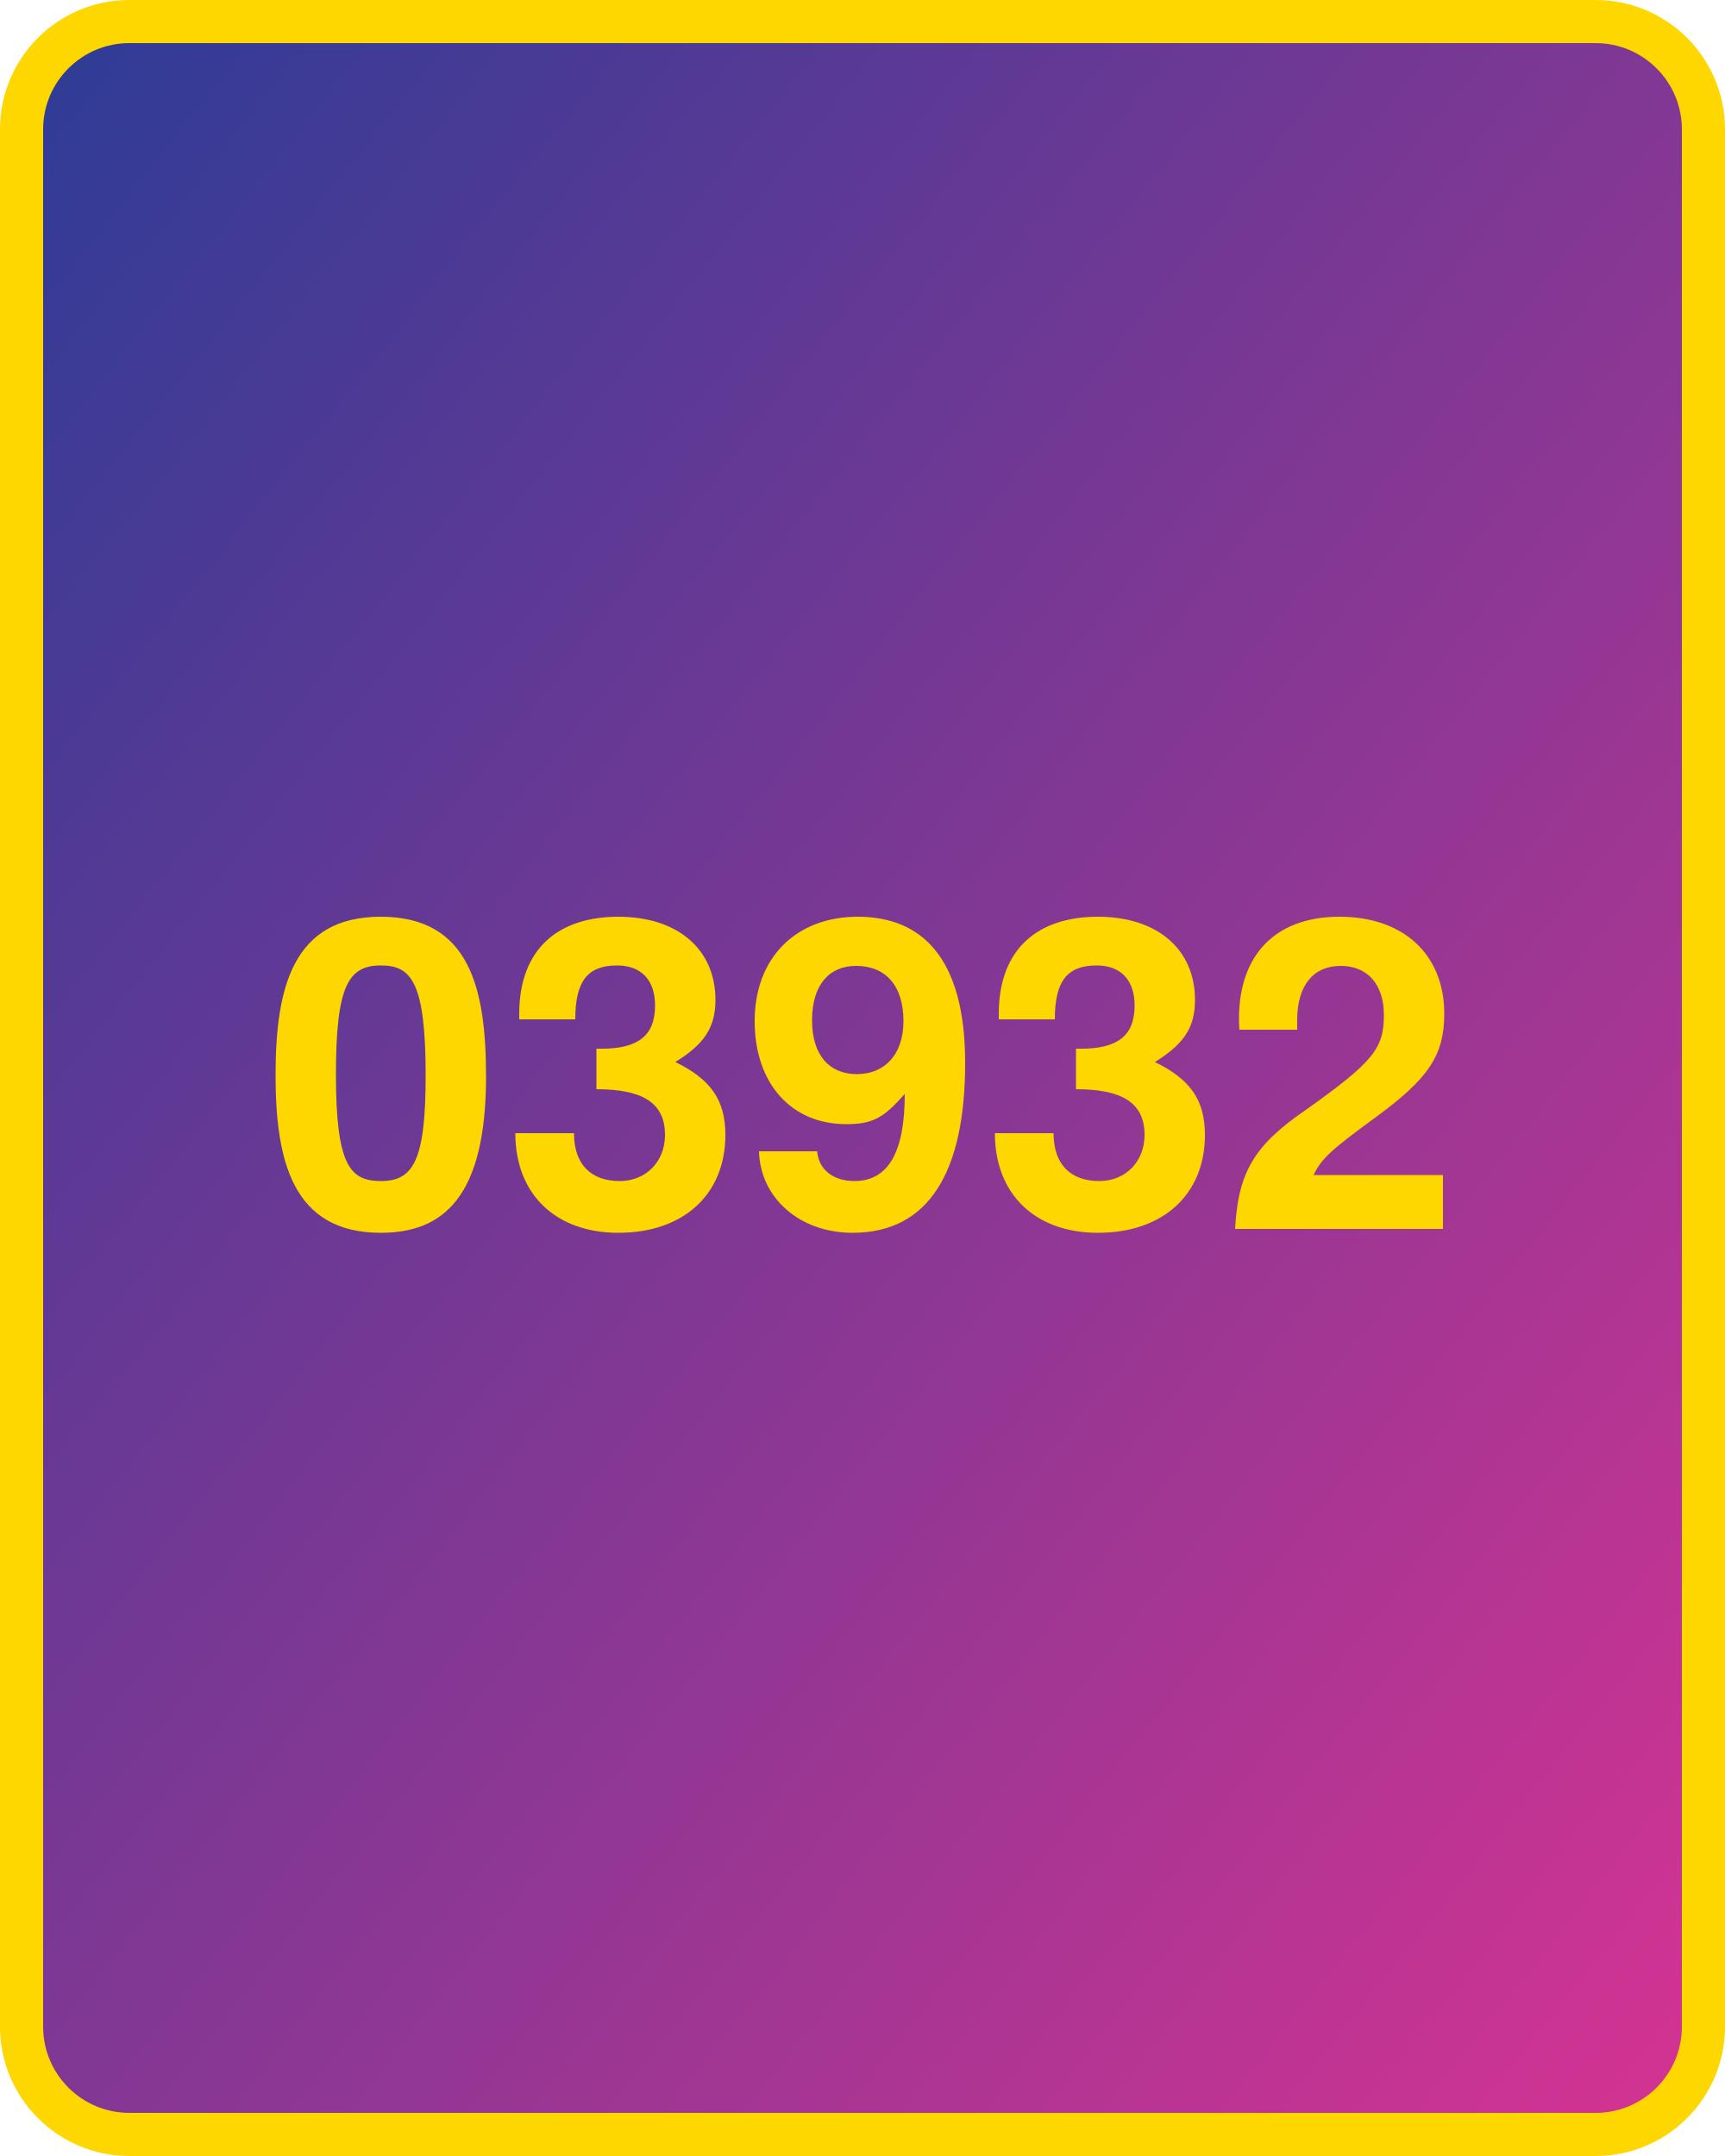
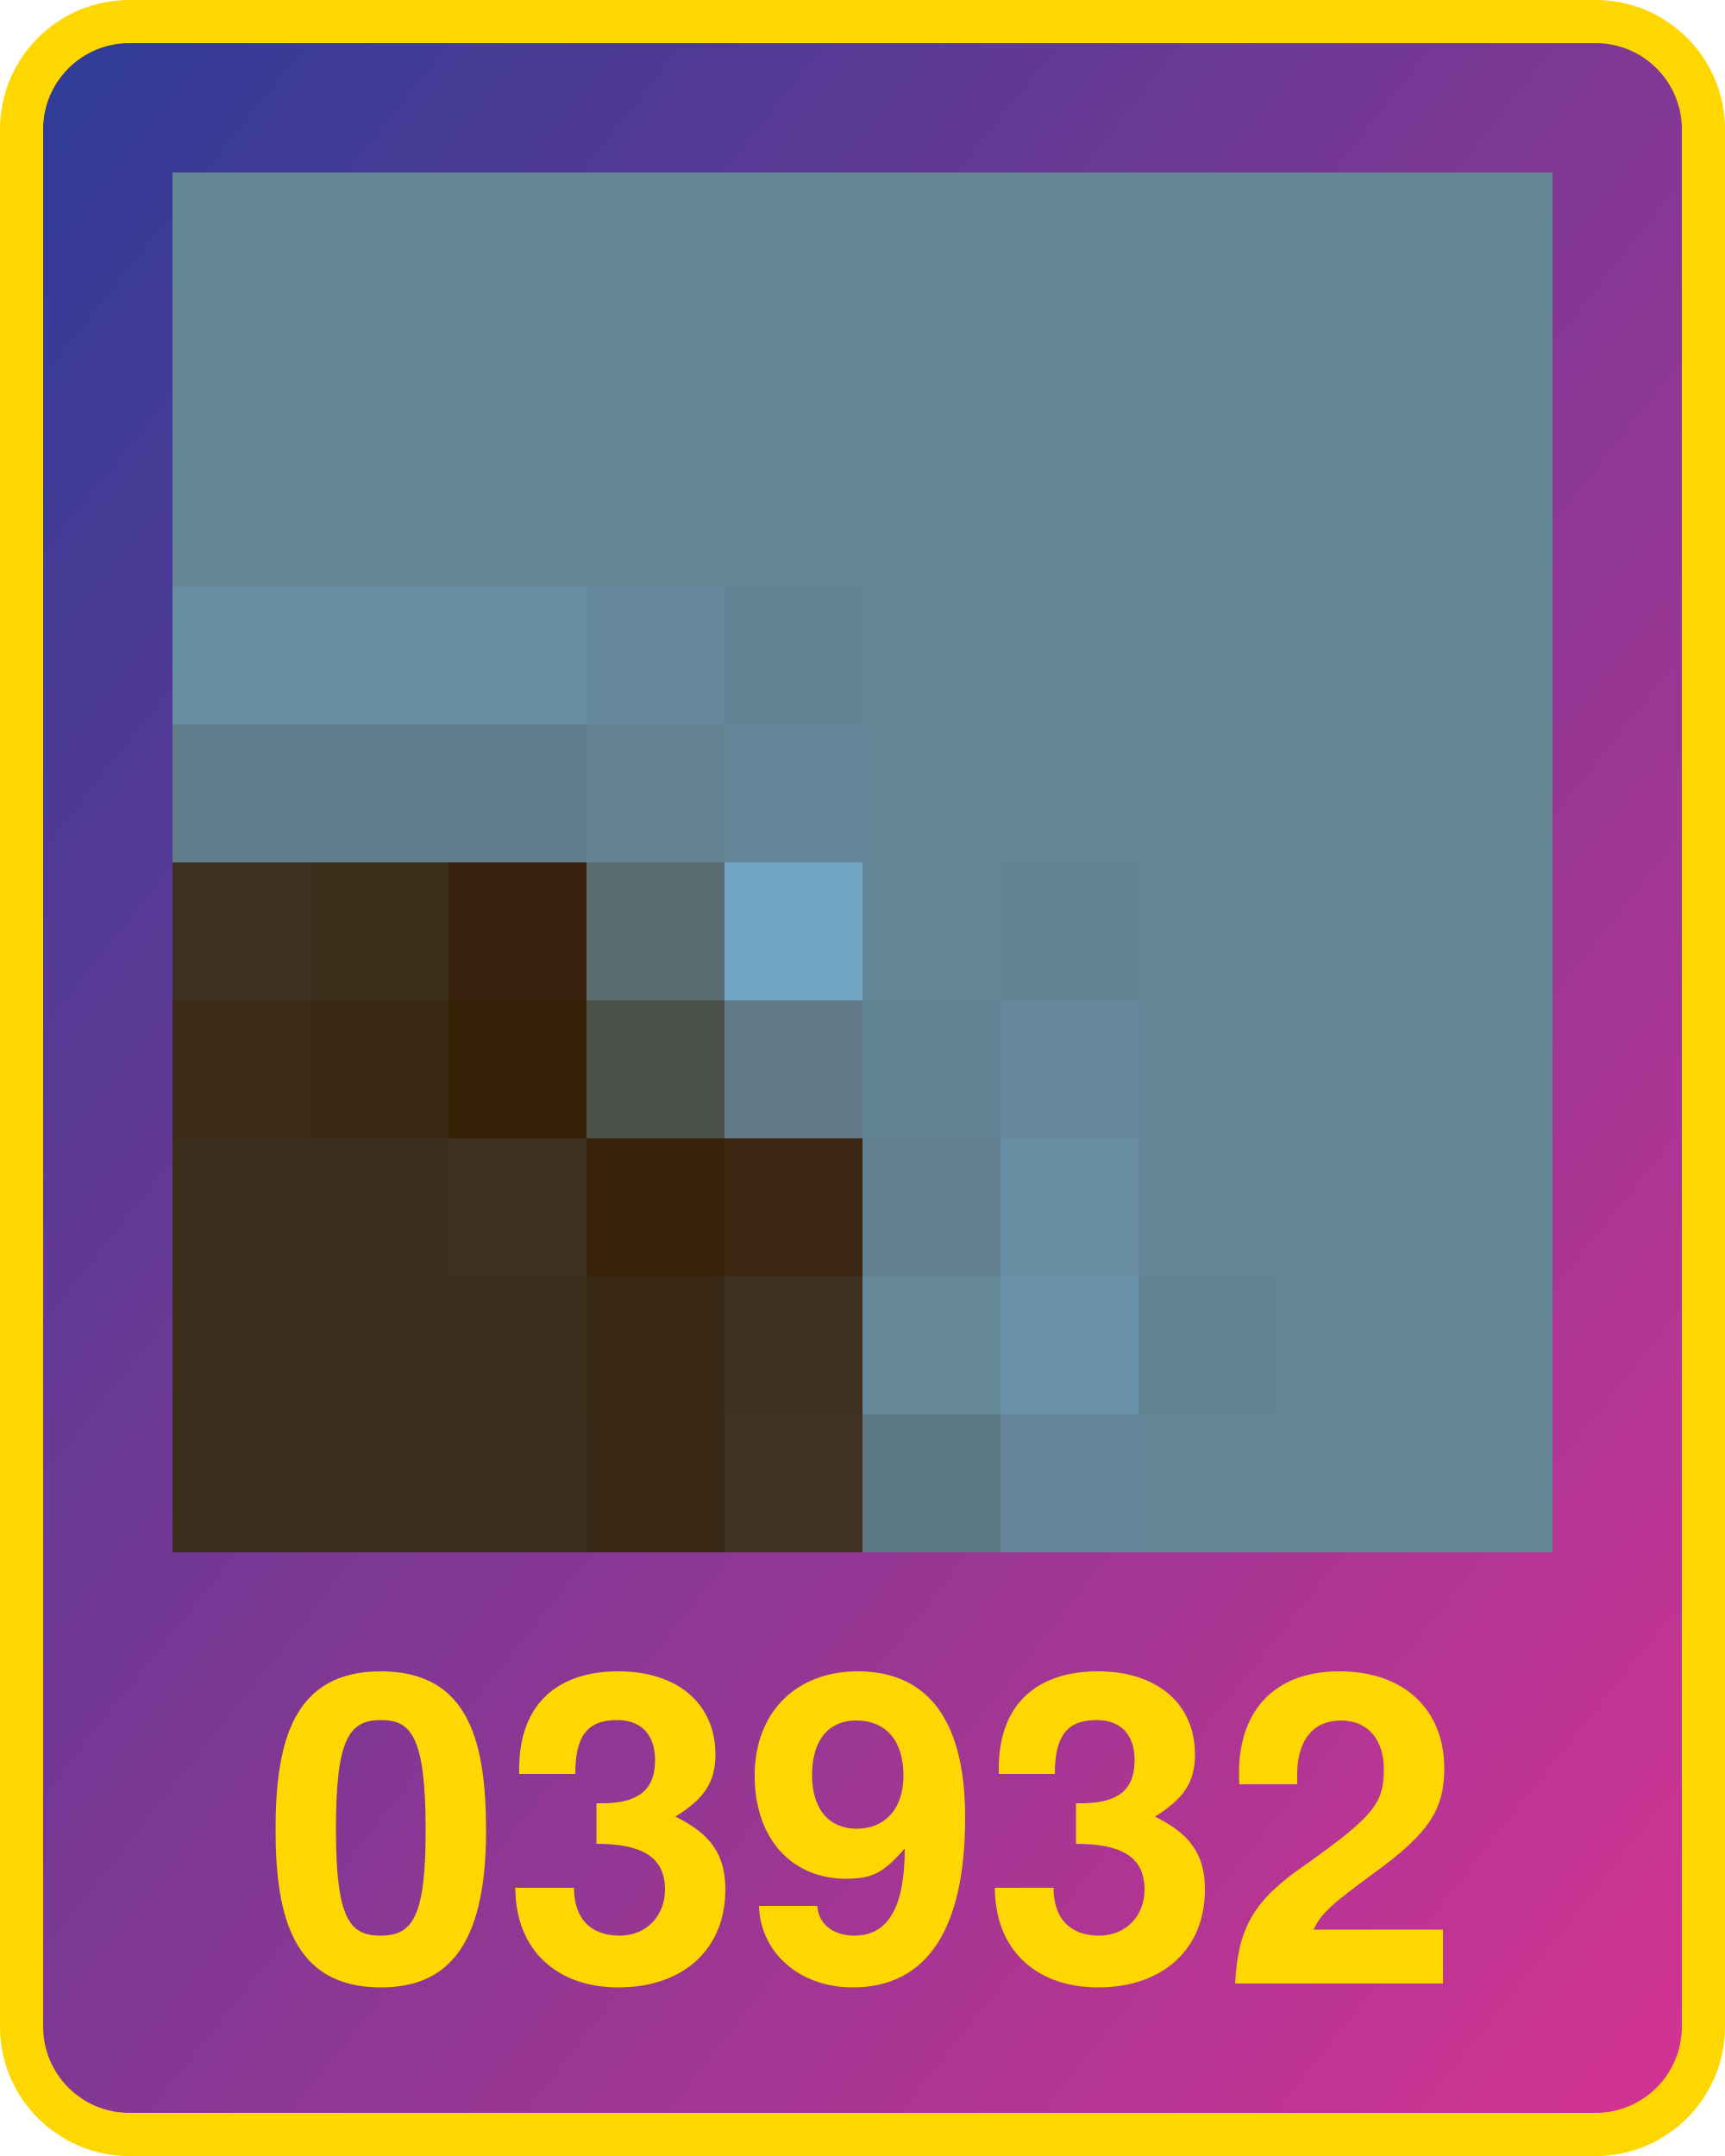
<svg xmlns="http://www.w3.org/2000/svg" width="800" height="1000">
  <defs>
    <linearGradient id="g" x1="0" x2="1" y1="0" y2="1">
      <stop offset="0%" stop-color="#2d3c96" />
      <stop offset="100%" stop-color="#d53392" />
    </linearGradient>
  </defs>
  <rect x="10" y="10" width="780" height="980" fill="url(#g)" rx="50" ry="50" stroke="gold" stroke-width="20" />
-   <text x="400" y="570" width="780" text-anchor="middle" style="font:bold 200px 'Helvetica Neue';fill:gold">03932</text>
+   <text x="400" y="920" width="780" text-anchor="middle" style="font:bold 200px 'Helvetica Neue';fill:gold">03932</text>
+   <g transform="translate(80 80) scale(64)">
+     <rect x="0" y="0" width="1" height="1" fill="#638596" />
+     <rect x="0" y="1" width="1" height="1" fill="#638596" />
+     <rect x="0" y="2" width="1" height="1" fill="#638596" />
+     <rect x="0" y="3" width="1" height="1" fill="#668da1" />
+     <rect x="0" y="4" width="1" height="1" fill="#617e8c" />
+     <rect x="0" y="5" width="1" height="1" fill="#3e301e" />
+     <rect x="0" y="6" width="1" height="1" fill="#3a2a17" />
+     <rect x="0" y="7" width="1" height="1" fill="#3d2f1e" />
+     <rect x="0" y="8" width="1" height="1" fill="#3d2f1e" />
+     <rect x="0" y="9" width="1" height="1" fill="#3d2f1e" />
+     <rect x="1" y="0" width="1" height="1" fill="#638596" />
+     <rect x="1" y="1" width="1" height="1" fill="#638596" />
+     <rect x="1" y="2" width="1" height="1" fill="#638596" />
+     <rect x="1" y="3" width="1" height="1" fill="#668da1" />
+     <rect x="1" y="4" width="1" height="1" fill="#617e8c" />
+     <rect x="1" y="5" width="1" height="1" fill="#3e2f1d" />
+     <rect x="1" y="6" width="1" height="1" fill="#3a2916" />
+     <rect x="1" y="7" width="1" height="1" fill="#3d2f1e" />
+     <rect x="1" y="8" width="1" height="1" fill="#3d2f1e" />
+     <rect x="1" y="9" width="1" height="1" fill="#3d2f1e" />
+     <rect x="2" y="0" width="1" height="1" fill="#638596" />
+     <rect x="2" y="1" width="1" height="1" fill="#638596" />
+     <rect x="2" y="2" width="1" height="1" fill="#638596" />
+     <rect x="2" y="3" width="1" height="1" fill="#678ea1" />
+     <rect x="2" y="4" width="1" height="1" fill="#607d8e" />
+     <rect x="2" y="5" width="1" height="1" fill="#38210d" />
+     <rect x="2" y="6" width="1" height="1" fill="#362006" />
+     <rect x="2" y="7" width="1" height="1" fill="#3e3120" />
+     <rect x="2" y="8" width="1" height="1" fill="#3d2f1e" />
+     <rect x="2" y="9" width="1" height="1" fill="#3d2f1e" />
+     <rect x="3" y="0" width="1" height="1" fill="#638596" />
+     <rect x="3" y="1" width="1" height="1" fill="#638596" />
+     <rect x="3" y="2" width="1" height="1" fill="#638596" />
+     <rect x="3" y="3" width="1" height="1" fill="#64889a" />
+     <rect x="3" y="4" width="1" height="1" fill="#628292" />
+     <rect x="3" y="5" width="1" height="1" fill="#596d73" />
+     <rect x="3" y="6" width="1" height="1" fill="#4c514b" />
+     <rect x="3" y="7" width="1" height="1" fill="#37220c" />
+     <rect x="3" y="8" width="1" height="1" fill="#392814" />
+     <rect x="3" y="9" width="1" height="1" fill="#3a2917" />
+     <rect x="4" y="0" width="1" height="1" fill="#638596" />
+     <rect x="4" y="1" width="1" height="1" fill="#638596" />
+     <rect x="4" y="2" width="1" height="1" fill="#638596" />
+     <rect x="4" y="3" width="1" height="1" fill="#628494" />
+     <rect x="4" y="4" width="1" height="1" fill="#638698" />
+     <rect x="4" y="5" width="1" height="1" fill="#70a4c1" />
+     <rect x="4" y="6" width="1" height="1" fill="#5f7986" />
+     <rect x="4" y="7" width="1" height="1" fill="#3a2611" />
+     <rect x="4" y="8" width="1" height="1" fill="#3e3121" />
+     <rect x="4" y="9" width="1" height="1" fill="#3f3221" />
+     <rect x="5" y="0" width="1" height="1" fill="#638596" />
+     <rect x="5" y="1" width="1" height="1" fill="#638596" />
+     <rect x="5" y="2" width="1" height="1" fill="#638596" />
+     <rect x="5" y="3" width="1" height="1" fill="#638596" />
+     <rect x="5" y="4" width="1" height="1" fill="#638596" />
+     <rect x="5" y="5" width="1" height="1" fill="#638697" />
+     <rect x="5" y="6" width="1" height="1" fill="#628394" />
+     <rect x="5" y="7" width="1" height="1" fill="#617f8d" />
+     <rect x="5" y="8" width="1" height="1" fill="#648898" />
+     <rect x="5" y="9" width="1" height="1" fill="#5e7986" />
+     <rect x="6" y="0" width="1" height="1" fill="#638596" />
+     <rect x="6" y="1" width="1" height="1" fill="#638596" />
+     <rect x="6" y="2" width="1" height="1" fill="#638596" />
+     <rect x="6" y="3" width="1" height="1" fill="#638596" />
+     <rect x="6" y="4" width="1" height="1" fill="#638596" />
+     <rect x="6" y="5" width="1" height="1" fill="#638494" />
+     <rect x="6" y="6" width="1" height="1" fill="#648799" />
+     <rect x="6" y="7" width="1" height="1" fill="#668da1" />
+     <rect x="6" y="8" width="1" height="1" fill="#6992a9" />
+     <rect x="6" y="9" width="1" height="1" fill="#648698" />
+     <rect x="7" y="0" width="1" height="1" fill="#638596" />
+     <rect x="7" y="1" width="1" height="1" fill="#638596" />
+     <rect x="7" y="2" width="1" height="1" fill="#638596" />
+     <rect x="7" y="3" width="1" height="1" fill="#638596" />
+     <rect x="7" y="4" width="1" height="1" fill="#638596" />
+     <rect x="7" y="5" width="1" height="1" fill="#638596" />
+     <rect x="7" y="6" width="1" height="1" fill="#638596" />
+     <rect x="7" y="7" width="1" height="1" fill="#638596" />
+     <rect x="7" y="8" width="1" height="1" fill="#638495" />
+     <rect x="7" y="9" width="1" height="1" fill="#638697" />
+     <rect x="8" y="0" width="1" height="1" fill="#638596" />
+     <rect x="8" y="1" width="1" height="1" fill="#638596" />
+     <rect x="8" y="2" width="1" height="1" fill="#638596" />
+     <rect x="8" y="3" width="1" height="1" fill="#638596" />
+     <rect x="8" y="4" width="1" height="1" fill="#638596" />
+     <rect x="8" y="5" width="1" height="1" fill="#638596" />
+     <rect x="8" y="6" width="1" height="1" fill="#638596" />
+     <rect x="8" y="7" width="1" height="1" fill="#638596" />
+     <rect x="8" y="8" width="1" height="1" fill="#638596" />
+     <rect x="8" y="9" width="1" height="1" fill="#638596" />
+     <rect x="9" y="0" width="1" height="1" fill="#638596" />
+     <rect x="9" y="1" width="1" height="1" fill="#638596" />
+     <rect x="9" y="2" width="1" height="1" fill="#638596" />
+     <rect x="9" y="3" width="1" height="1" fill="#638596" />
+     <rect x="9" y="4" width="1" height="1" fill="#638596" />
+     <rect x="9" y="5" width="1" height="1" fill="#638596" />
+     <rect x="9" y="6" width="1" height="1" fill="#638596" />
+     <rect x="9" y="7" width="1" height="1" fill="#638596" />
+     <rect x="9" y="8" width="1" height="1" fill="#638596" />
+     <rect x="9" y="9" width="1" height="1" fill="#638596" />
+   </g>
</svg>
